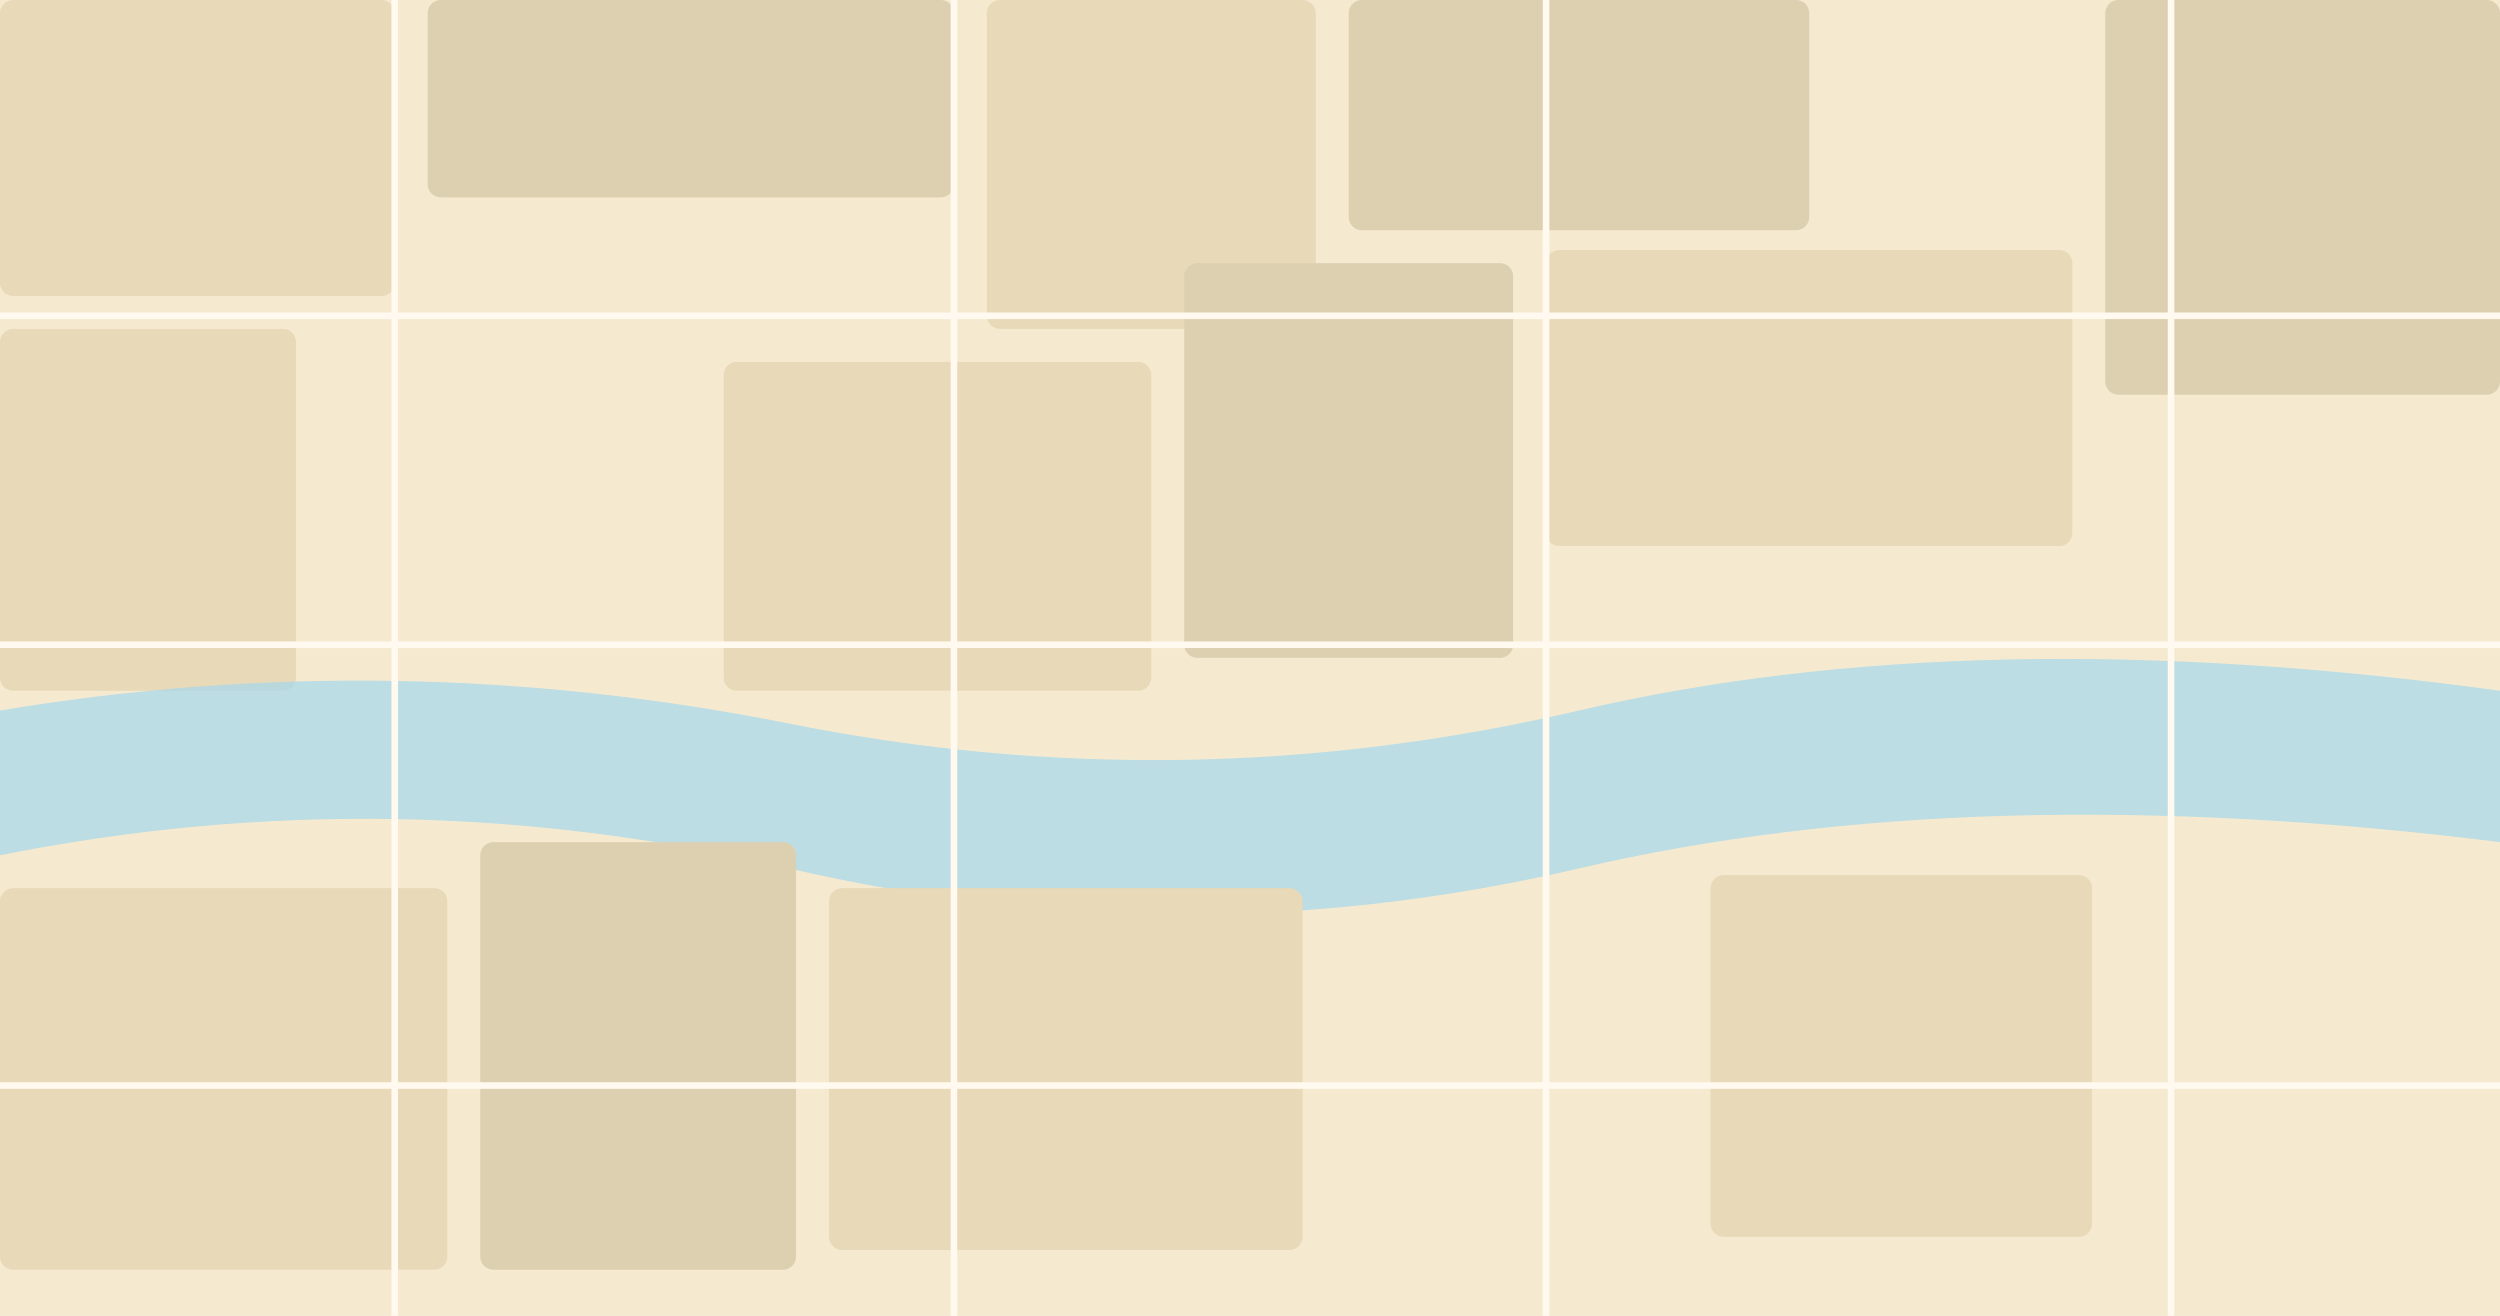
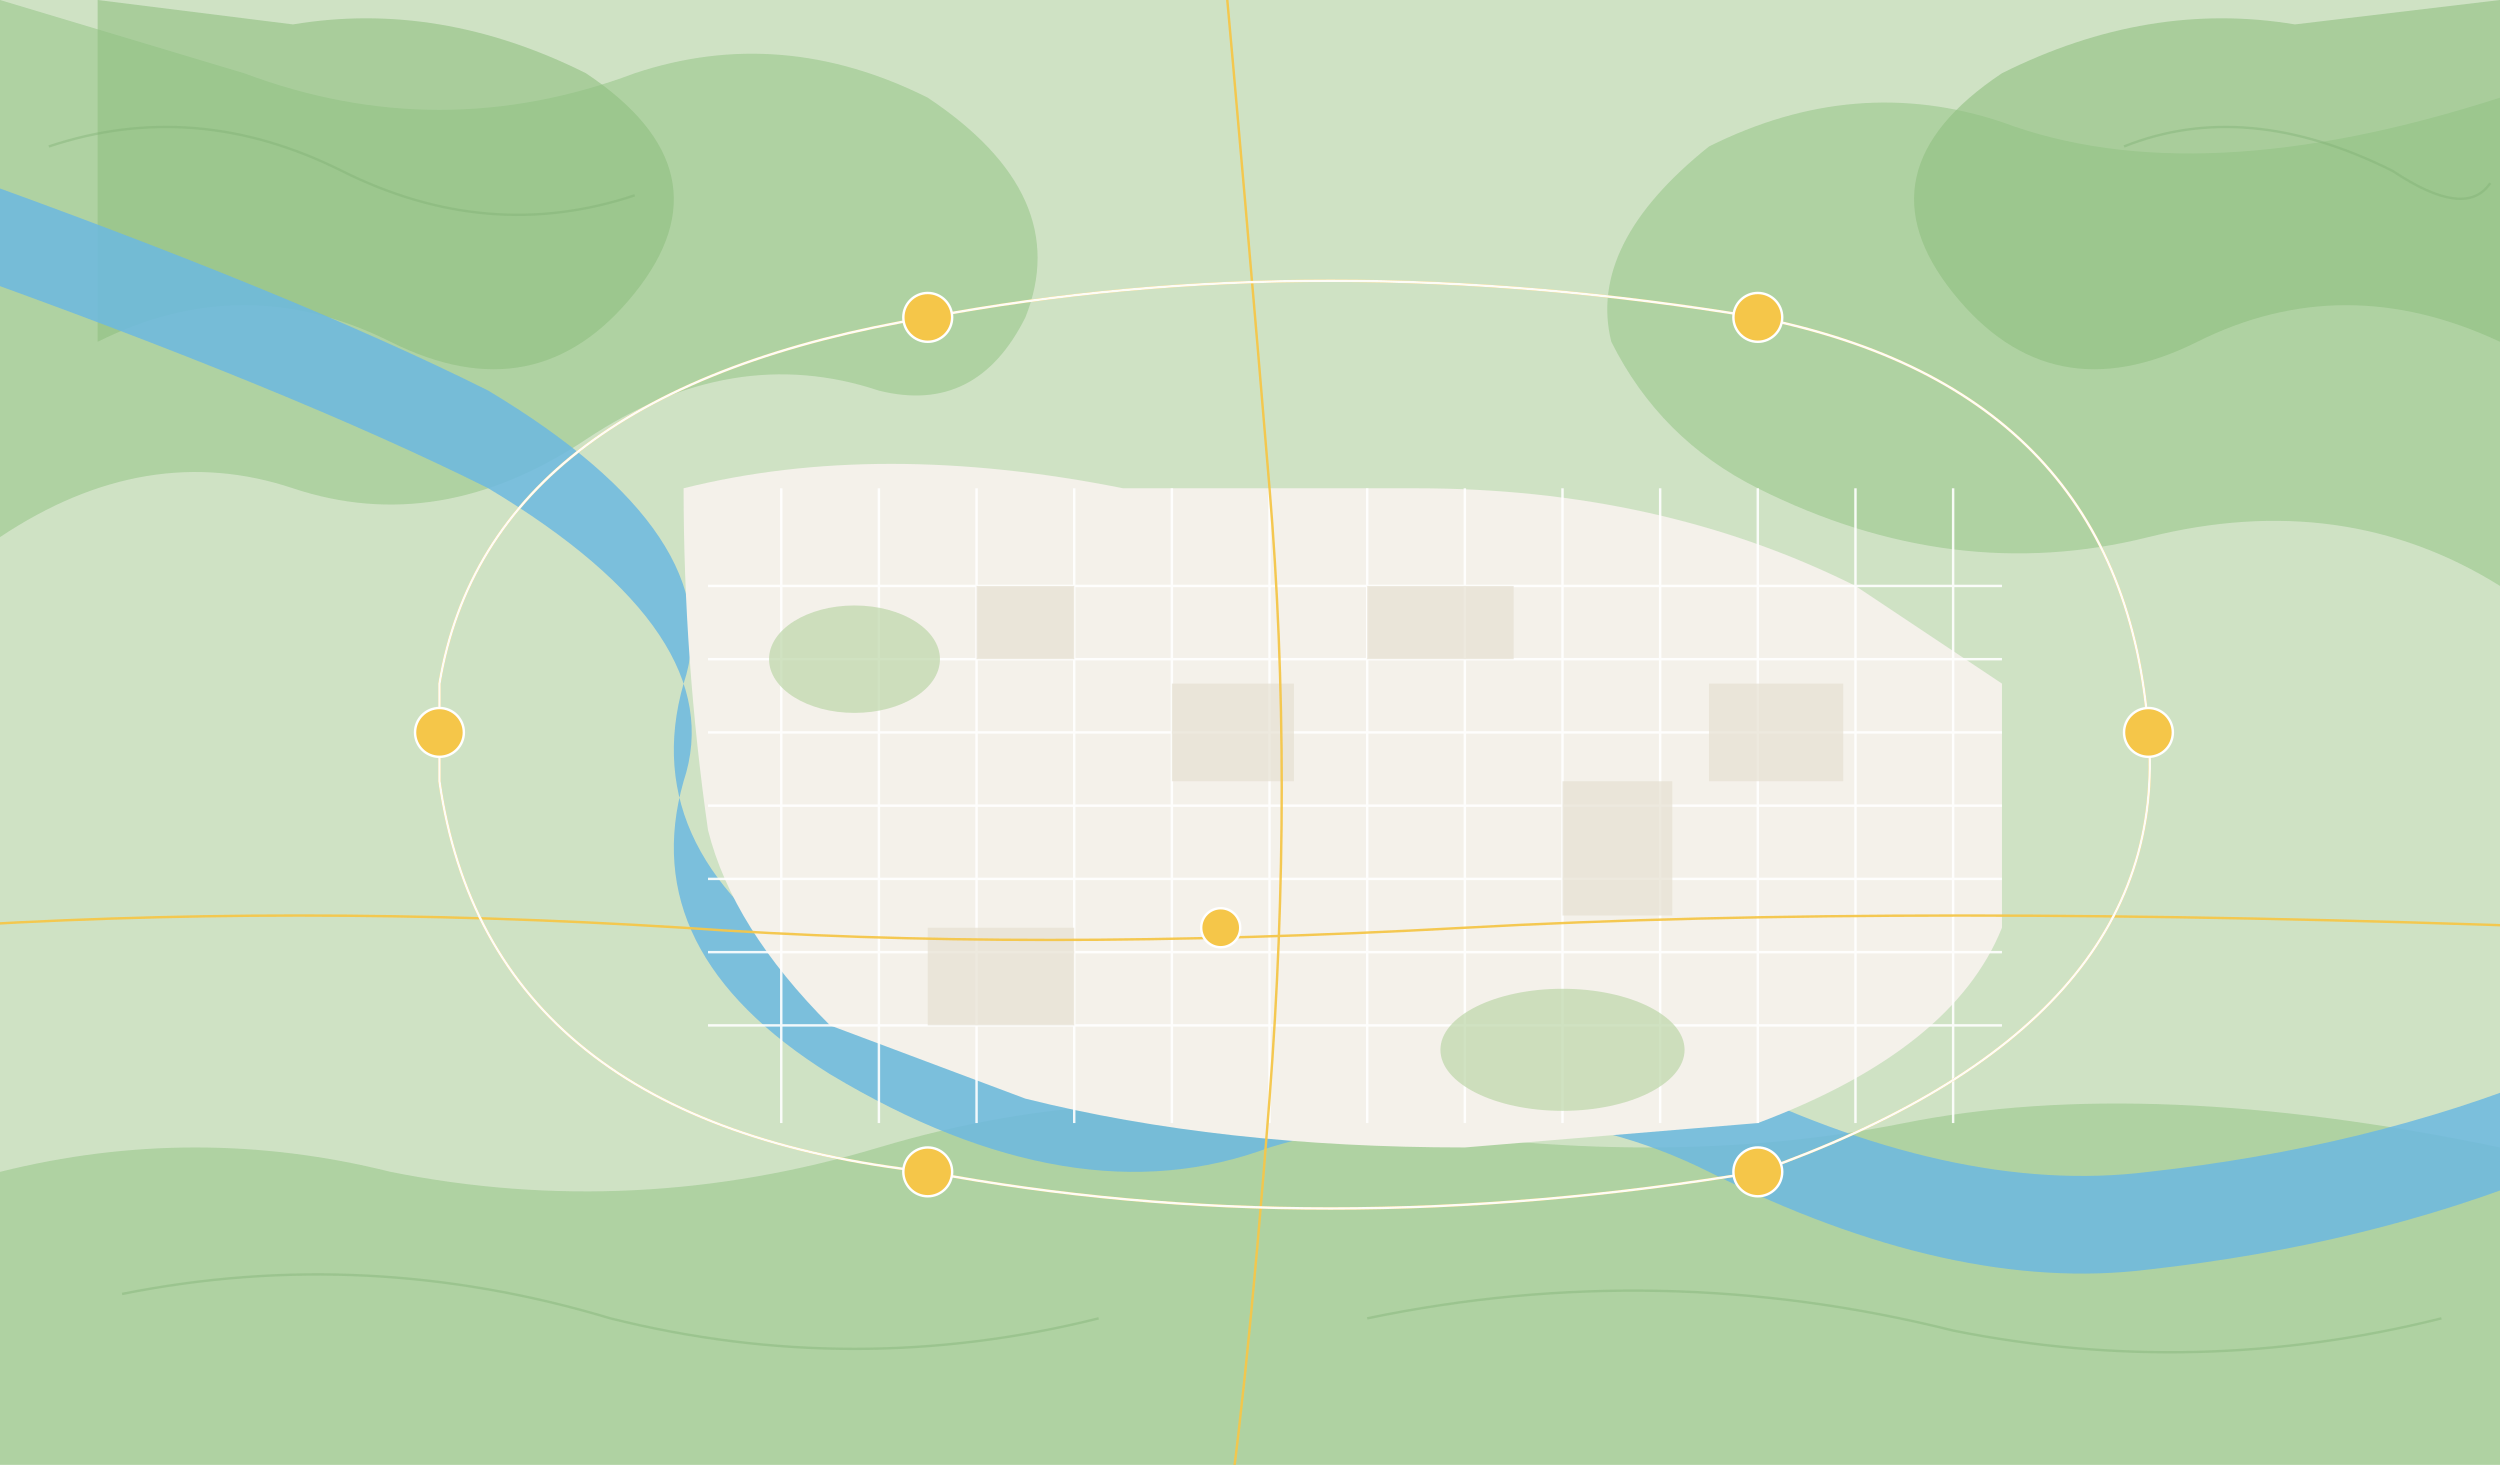
- <svg xmlns="http://www.w3.org/2000/svg" width="380" height="200" viewBox="0 0 380 200">
-   <rect width="380" height="200" fill="#f5ead0" />
-   <rect x="0" y="0" width="60" height="45" fill="#e8d9b8" rx="2" />
-   <rect x="65" y="0" width="80" height="30" fill="#ddd0b0" rx="2" />
-   <rect x="150" y="0" width="50" height="50" fill="#e8d9b8" rx="2" />
-   <rect x="205" y="0" width="70" height="35" fill="#ddd0b0" rx="2" />
-   <rect x="320" y="0" width="60" height="60" fill="#ddd0b0" rx="2" />
-   <rect x="0" y="50" width="45" height="55" fill="#e8d9b8" rx="2" />
-   <rect x="110" y="55" width="65" height="50" fill="#e8d9b8" rx="2" />
-   <rect x="180" y="40" width="50" height="60" fill="#ddd0b0" rx="2" />
-   <rect x="235" y="38" width="80" height="45" fill="#e8d9b8" rx="2" />
-   <path d="M0 108 Q60 98 120 110 Q180 122 240 108 Q300 94 380 105 L380 128 Q300 118 240 132 Q180 146 120 132 Q60 118 0 130 Z" fill="#a8d8ea" opacity="0.75" />
-   <rect x="0" y="135" width="68" height="58" fill="#e8d9b8" rx="2" />
-   <rect x="73" y="128" width="48" height="65" fill="#ddd0b0" rx="2" />
-   <rect x="126" y="135" width="72" height="55" fill="#e8d9b8" rx="2" />
-   <rect x="260" y="133" width="58" height="55" fill="#e8d9b8" rx="2" />
-   <line x1="0" y1="48" x2="380" y2="48" stroke="#fff9f0" strokeWidth="5" />
-   <line x1="0" y1="98" x2="380" y2="98" stroke="#fff9f0" strokeWidth="5" />
-   <line x1="0" y1="165" x2="380" y2="165" stroke="#fff9f0" strokeWidth="5" />
-   <line x1="60" y1="0" x2="60" y2="200" stroke="#fff9f0" strokeWidth="4" />
-   <line x1="145" y1="0" x2="145" y2="200" stroke="#fff9f0" strokeWidth="4" />
-   <line x1="235" y1="0" x2="235" y2="200" stroke="#fff9f0" strokeWidth="4" />
-   <line x1="330" y1="0" x2="330" y2="200" stroke="#fff9f0" strokeWidth="4" />
+ <svg xmlns="http://www.w3.org/2000/svg" width="1024" height="600" viewBox="0 0 1024 600" preserveAspectRatio="xMidYMid slice">
+   <rect width="1024" height="600" fill="#cfe2c4" />
+   <g fill="#a9cf9c" opacity="0.85">
+     <path d="M0 0 L0 220 Q60 180 120 200 Q180 220 240 180 Q300 140 360 160 Q400 170 420 130 Q440 80 380 40 Q320 10 260 30 Q180 60 100 30 L0 0 Z" />
+     <path d="M1024 0 L1024 240 Q960 200 880 220 Q800 240 720 200 Q680 180 660 140 Q650 100 700 60 Q760 30 820 50 Q900 80 1024 40 L1024 0 Z" />
+     <path d="M0 600 L0 480 Q80 460 160 480 Q260 500 360 470 Q460 440 560 460 Q680 480 780 460 Q880 440 1024 470 L1024 600 Z" />
+   </g>
+   <g fill="#8fbf80" opacity="0.6">
+     <path d="M40 0 L40 140 Q100 110 160 140 Q220 170 260 120 Q300 70 240 30 Q180 0 120 10 L40 0 Z" />
+     <path d="M1024 0 L1024 140 Q960 110 900 140 Q840 170 800 120 Q760 70 820 30 Q880 0 940 10 L1024 0 Z" />
+   </g>
+   <g stroke="#7eb072" strokeWidth="1.2" fill="none" opacity="0.4">
+     <path d="M20 60 Q80 40 140 70 Q200 100 260 80" />
+     <path d="M870 60 Q920 40 980 70 Q1010 90 1020 75" />
+     <path d="M50 530 Q150 510 250 540 Q350 565 450 540" />
+     <path d="M560 540 Q680 515 800 545 Q900 565 1000 540" />
+   </g>
+   <path d="M-20 70 Q120 120 200 160 Q300 220 280 280 Q260 350 340 400 Q440 460 520 430 Q620 400 700 440 Q800 490 880 480 Q970 470 1044 440 L1044 480 Q970 510 880 520 Q800 530 700 480 Q620 440 520 470 Q440 500 340 440 Q260 390 280 320 Q300 260 200 200 Q120 160 -20 110 Z" fill="#6cb8e0" opacity="0.85" />
+   <g fill="#f4f1ea">
+     <path d="M280 200 Q360 180 460 200 L580 200 Q680 200 760 240 L820 280 L820 380 Q800 430 720 460 L600 470 Q500 470 420 450 L340 420 Q300 380 290 340 Q280 270 280 200 Z" />
+   </g>
+   <g stroke="#fff" strokeWidth="1.5" opacity="0.9">
+     <line x1="290" y1="240" x2="820" y2="240" />
+     <line x1="290" y1="270" x2="820" y2="270" />
+     <line x1="290" y1="300" x2="820" y2="300" />
+     <line x1="290" y1="330" x2="820" y2="330" />
+     <line x1="290" y1="360" x2="820" y2="360" />
+     <line x1="290" y1="390" x2="820" y2="390" />
+     <line x1="290" y1="420" x2="820" y2="420" />
+     <line x1="320" y1="200" x2="320" y2="460" />
+     <line x1="360" y1="200" x2="360" y2="460" />
+     <line x1="400" y1="200" x2="400" y2="460" />
+     <line x1="440" y1="200" x2="440" y2="460" />
+     <line x1="480" y1="200" x2="480" y2="460" />
+     <line x1="520" y1="200" x2="520" y2="460" />
+     <line x1="560" y1="200" x2="560" y2="460" />
+     <line x1="600" y1="200" x2="600" y2="460" />
+     <line x1="640" y1="200" x2="640" y2="460" />
+     <line x1="680" y1="200" x2="680" y2="460" />
+     <line x1="720" y1="200" x2="720" y2="460" />
+     <line x1="760" y1="200" x2="760" y2="460" />
+     <line x1="800" y1="200" x2="800" y2="460" />
+   </g>
+   <g fill="#e6e0d2" opacity="0.7">
+     <rect x="400" y="240" width="40" height="30" />
+     <rect x="480" y="280" width="50" height="40" />
+     <rect x="560" y="240" width="60" height="30" />
+     <rect x="640" y="320" width="45" height="55" />
+     <rect x="700" y="280" width="55" height="40" />
+     <rect x="380" y="380" width="60" height="40" />
+   </g>
+   <g stroke="#f5c649" strokeWidth="8" fill="none" strokeLinecap="round" opacity="0.95">
+     <path d="M180 280 Q200 160 380 130 Q540 100 720 130 Q870 160 880 300 Q890 420 720 480 Q540 510 380 480 Q200 460 180 320 Z" />
+     <path d="M-30 380 Q120 370 280 380 Q420 390 600 380 Q780 370 1054 380" />
+     <path d="M500 -30 Q510 80 520 200 Q530 320 520 450 Q510 580 500 640" />
+   </g>
+   <g stroke="#fff" strokeWidth="1.8" fill="none" strokeLinecap="round" opacity="0.95">
+     <path d="M180 280 Q200 160 380 130 Q540 100 720 130 Q870 160 880 300 Q890 420 720 480 Q540 510 380 480 Q200 460 180 320 Z" strokeDasharray="6 5" />
+   </g>
+   <g fill="#f5c649" stroke="#fff" strokeWidth="2">
+     <circle cx="380" cy="130" r="10" />
+     <circle cx="720" cy="130" r="10" />
+     <circle cx="180" cy="300" r="10" />
+     <circle cx="880" cy="300" r="10" />
+     <circle cx="380" cy="480" r="10" />
+     <circle cx="720" cy="480" r="10" />
+     <circle cx="500" cy="380" r="8" />
+   </g>
+   <g fill="#bcd6a8" opacity="0.7">
+     <ellipse cx="640" cy="430" rx="50" ry="25" />
+     <ellipse cx="350" cy="270" rx="35" ry="22" />
+   </g>
</svg>
